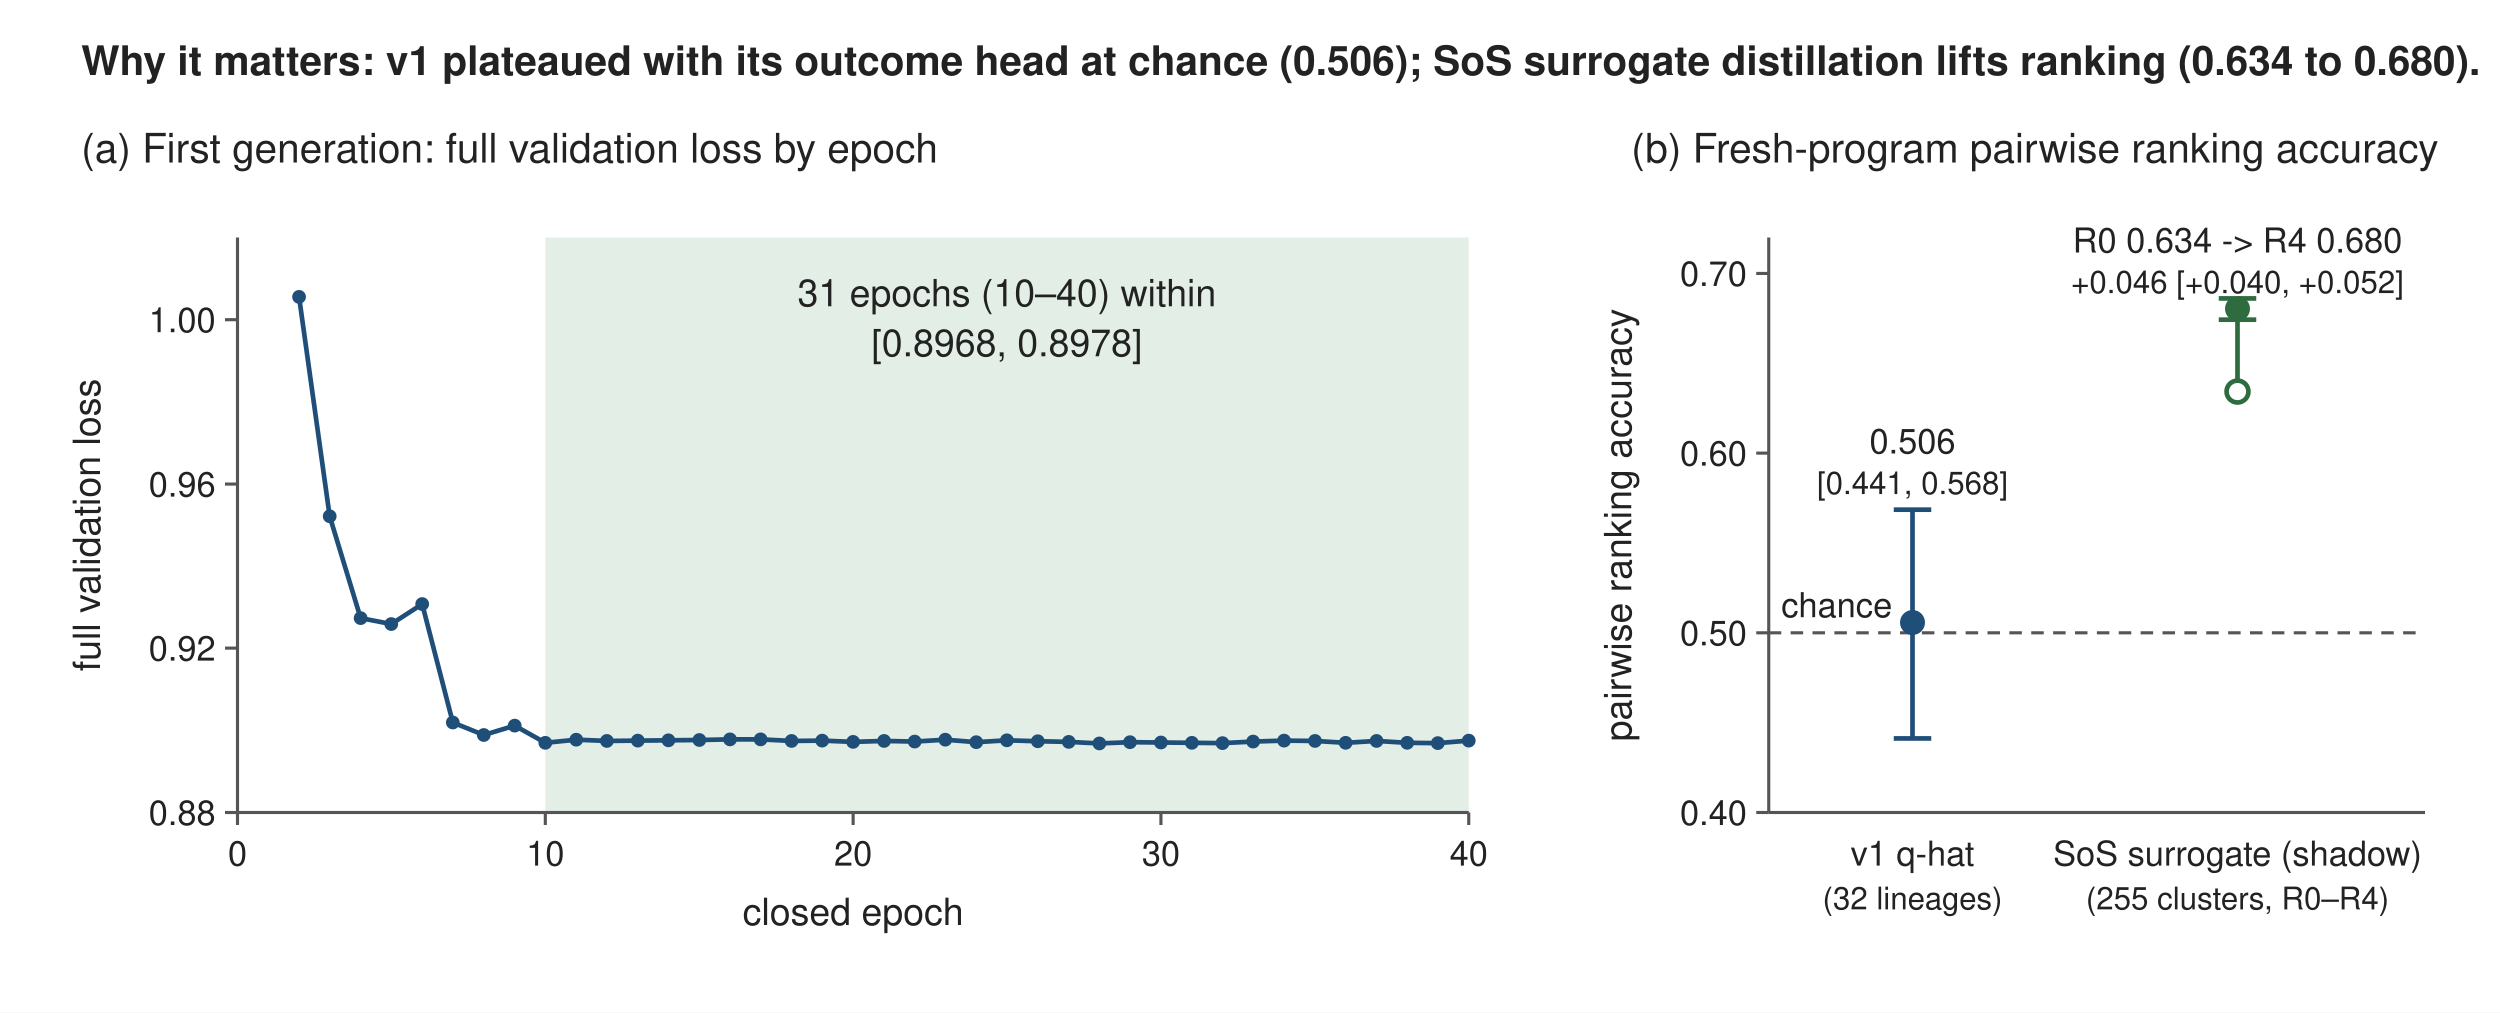
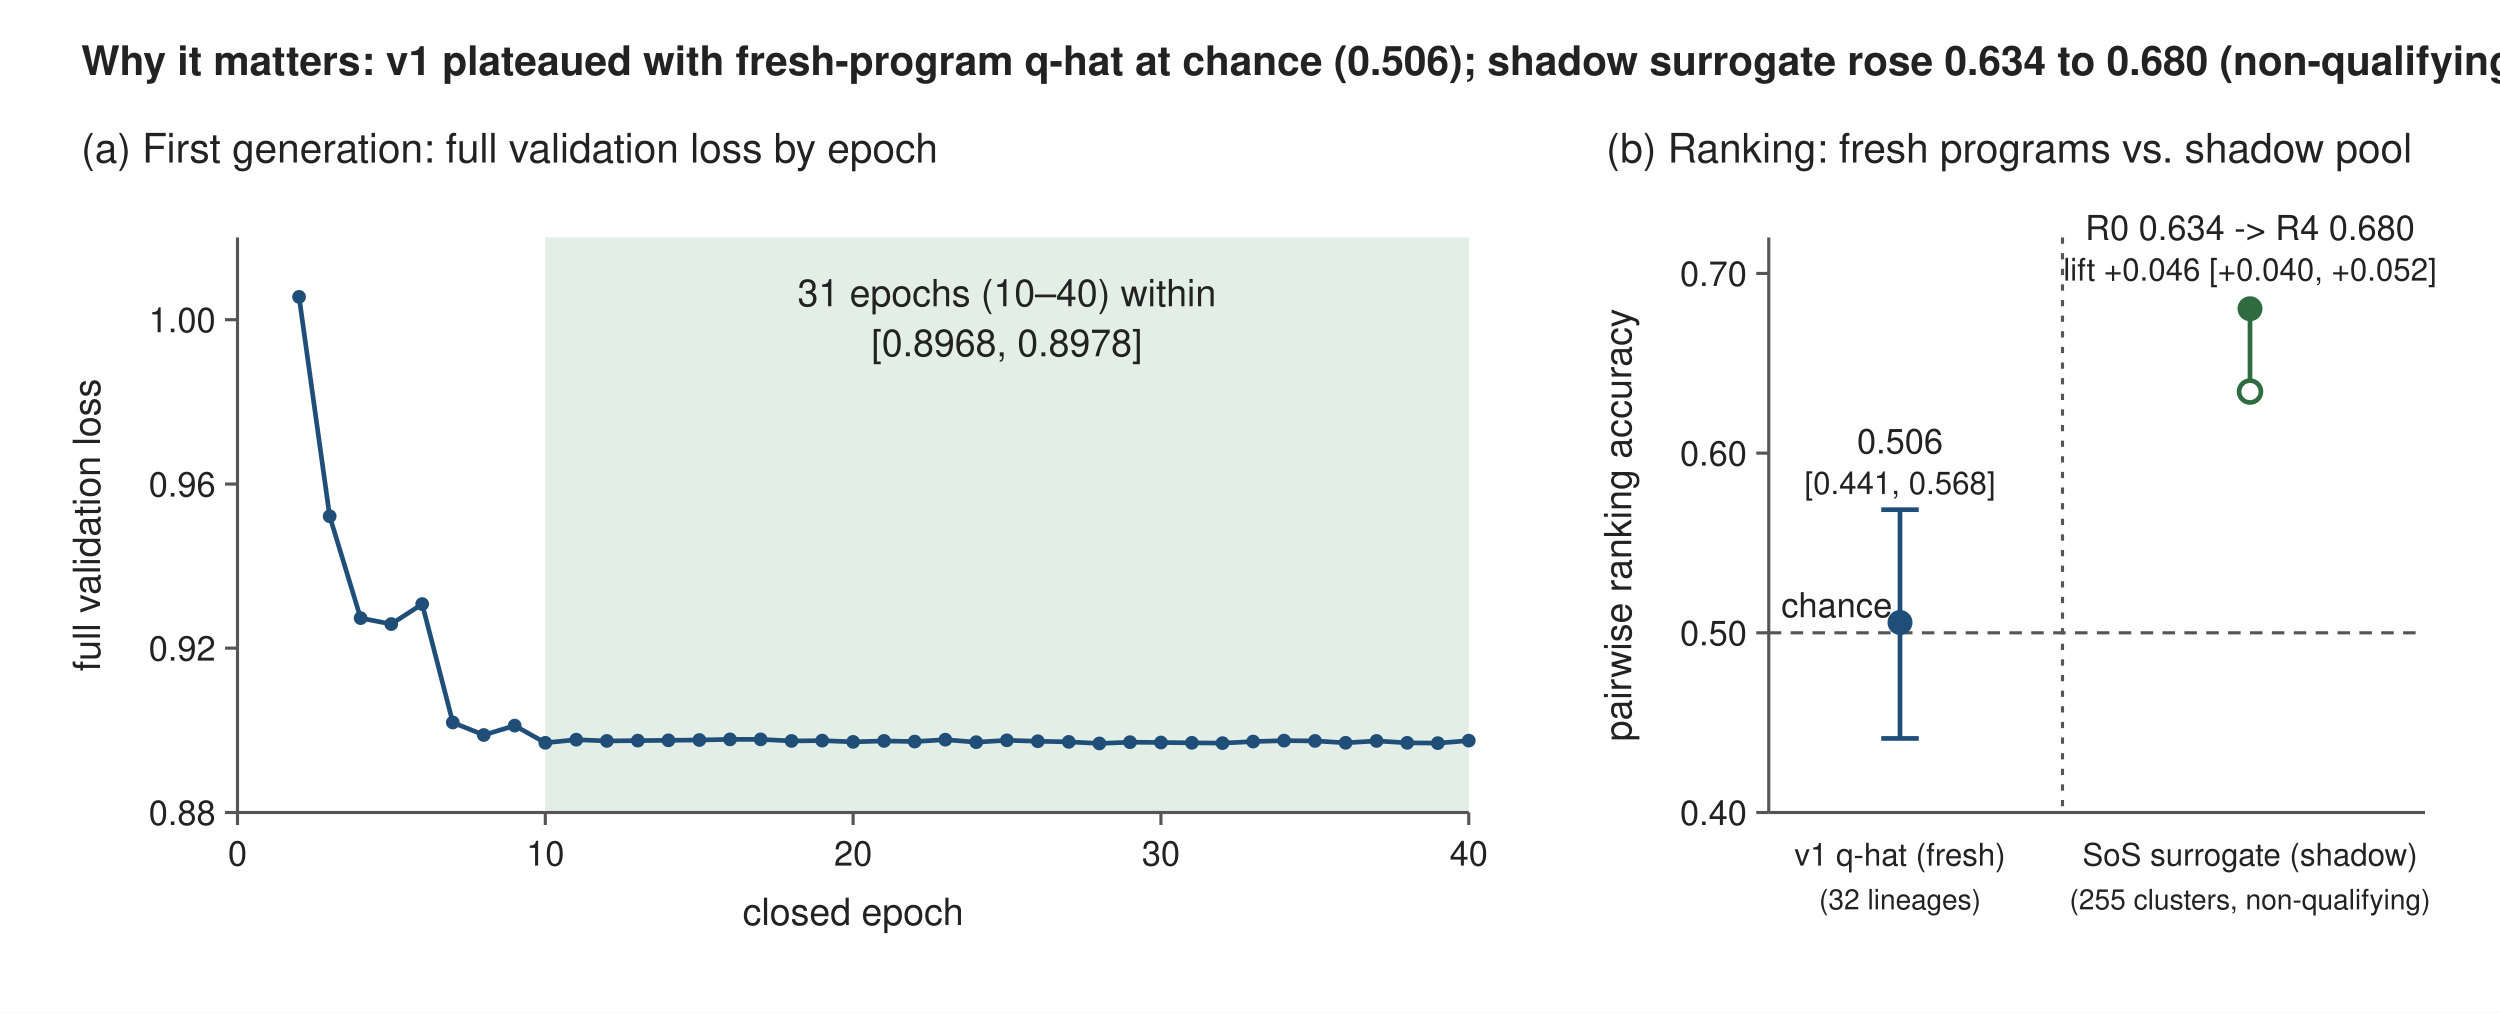
<svg xmlns="http://www.w3.org/2000/svg" width="800" height="324" viewBox="0 0 800 324" font-family="Helvetica, Arial, sans-serif">
  <rect x="0" y="0" width="800" height="324" fill="white" />
-   <text x="26.0" y="24.0" text-anchor="start" font-size="13" font-weight="bold" fill="#222222">Why it matters: v1 plateaued with its outcome head at chance (0.506); SoS surrogate distillation lifts ranking (0.634 to 0.680).</text>
+   <text x="26.0" y="24.0" text-anchor="start" font-size="13" font-weight="bold" fill="#222222">Why it matters: v1 plateaued with fresh-program q-hat at chance (0.506); shadow surrogate rose 0.634 to 0.680 (non-qualifying).</text>
  <text x="26.0" y="52.0" text-anchor="start" font-size="13" fill="#222222">(a) First generation: full validation loss by epoch</text>
  <rect x="174.5" y="76.0" width="295.5" height="184.0" fill="#e3efe6" />
  <text x="322.2" y="98.0" text-anchor="middle" font-size="12" fill="#222222">31 epochs (10–40) within</text>
  <text x="322.2" y="114.0" text-anchor="middle" font-size="12" fill="#222222">[0.8968, 0.8978]</text>
  <line x1="76.0" y1="76.0" x2="76.0" y2="260.0" stroke="#555555" stroke-width="1" />
  <line x1="76.0" y1="260.0" x2="470.0" y2="260.0" stroke="#555555" stroke-width="1" />
  <line x1="72.0" y1="260.0" x2="76.0" y2="260.0" stroke="#555555" stroke-width="1" />
  <text x="69.0" y="264.0" text-anchor="end" font-size="11" fill="#222222">0.88</text>
  <line x1="72.0" y1="207.4" x2="76.0" y2="207.4" stroke="#555555" stroke-width="1" />
  <text x="69.0" y="211.4" text-anchor="end" font-size="11" fill="#222222">0.92</text>
  <line x1="72.0" y1="154.9" x2="76.0" y2="154.9" stroke="#555555" stroke-width="1" />
  <text x="69.0" y="158.9" text-anchor="end" font-size="11" fill="#222222">0.96</text>
  <line x1="72.0" y1="102.3" x2="76.0" y2="102.3" stroke="#555555" stroke-width="1" />
  <text x="69.0" y="106.3" text-anchor="end" font-size="11" fill="#222222">1.00</text>
  <text x="32.0" y="168.0" text-anchor="middle" font-size="12" fill="#222222" transform="rotate(-90 32.0 168.0)">full validation loss</text>
  <line x1="76.0" y1="260.0" x2="76.0" y2="264.0" stroke="#555555" stroke-width="1" />
  <text x="76.0" y="277.0" text-anchor="middle" font-size="11" fill="#222222">0</text>
  <line x1="174.5" y1="260.0" x2="174.5" y2="264.0" stroke="#555555" stroke-width="1" />
  <text x="174.5" y="277.0" text-anchor="middle" font-size="11" fill="#222222">10</text>
  <line x1="273.0" y1="260.0" x2="273.0" y2="264.0" stroke="#555555" stroke-width="1" />
  <text x="273.0" y="277.0" text-anchor="middle" font-size="11" fill="#222222">20</text>
  <line x1="371.5" y1="260.0" x2="371.5" y2="264.0" stroke="#555555" stroke-width="1" />
  <text x="371.5" y="277.0" text-anchor="middle" font-size="11" fill="#222222">30</text>
  <line x1="470.0" y1="260.0" x2="470.0" y2="264.0" stroke="#555555" stroke-width="1" />
  <text x="470.0" y="277.0" text-anchor="middle" font-size="11" fill="#222222">40</text>
  <text x="273.0" y="296.0" text-anchor="middle" font-size="12" fill="#222222">closed epoch</text>
  <polyline points="95.7,95.0 105.5,165.2 115.4,197.8 125.2,199.7 135.1,193.3 144.9,231.2 154.8,235.2 164.7,232.2 174.5,237.7 184.4,236.7 194.2,237.1 204.1,237.0 213.9,236.9 223.8,236.8 233.6,236.6 243.4,236.6 253.3,237.1 263.1,237.0 273.0,237.4 282.9,237.1 292.7,237.3 302.5,236.7 312.4,237.5 322.2,236.9 332.1,237.2 342.0,237.4 351.8,237.9 361.6,237.5 371.5,237.6 381.4,237.7 391.2,237.8 401.0,237.3 410.9,237.0 420.8,237.1 430.6,237.7 440.5,237.1 450.3,237.7 460.1,237.8 470.0,237.0" fill="none" stroke="#1f4e79" stroke-width="1.5" />
  <circle cx="95.7" cy="95.0" r="2.2" fill="#1f4e79" />
  <circle cx="105.5" cy="165.2" r="2.2" fill="#1f4e79" />
  <circle cx="115.4" cy="197.8" r="2.2" fill="#1f4e79" />
  <circle cx="125.2" cy="199.7" r="2.2" fill="#1f4e79" />
  <circle cx="135.1" cy="193.3" r="2.2" fill="#1f4e79" />
  <circle cx="144.9" cy="231.2" r="2.2" fill="#1f4e79" />
  <circle cx="154.8" cy="235.2" r="2.2" fill="#1f4e79" />
  <circle cx="164.7" cy="232.2" r="2.2" fill="#1f4e79" />
  <circle cx="174.5" cy="237.7" r="2.2" fill="#1f4e79" />
  <circle cx="184.4" cy="236.7" r="2.2" fill="#1f4e79" />
  <circle cx="194.2" cy="237.1" r="2.2" fill="#1f4e79" />
  <circle cx="204.1" cy="237.0" r="2.2" fill="#1f4e79" />
  <circle cx="213.9" cy="236.9" r="2.2" fill="#1f4e79" />
  <circle cx="223.8" cy="236.8" r="2.2" fill="#1f4e79" />
  <circle cx="233.6" cy="236.6" r="2.2" fill="#1f4e79" />
  <circle cx="243.4" cy="236.6" r="2.2" fill="#1f4e79" />
  <circle cx="253.3" cy="237.1" r="2.2" fill="#1f4e79" />
  <circle cx="263.1" cy="237.0" r="2.2" fill="#1f4e79" />
  <circle cx="273.0" cy="237.4" r="2.2" fill="#1f4e79" />
  <circle cx="282.9" cy="237.1" r="2.2" fill="#1f4e79" />
  <circle cx="292.7" cy="237.3" r="2.2" fill="#1f4e79" />
  <circle cx="302.5" cy="236.7" r="2.2" fill="#1f4e79" />
  <circle cx="312.4" cy="237.5" r="2.2" fill="#1f4e79" />
  <circle cx="322.2" cy="236.9" r="2.2" fill="#1f4e79" />
  <circle cx="332.1" cy="237.2" r="2.2" fill="#1f4e79" />
  <circle cx="342.0" cy="237.4" r="2.2" fill="#1f4e79" />
  <circle cx="351.8" cy="237.9" r="2.2" fill="#1f4e79" />
  <circle cx="361.6" cy="237.5" r="2.2" fill="#1f4e79" />
  <circle cx="371.5" cy="237.6" r="2.2" fill="#1f4e79" />
  <circle cx="381.4" cy="237.7" r="2.2" fill="#1f4e79" />
  <circle cx="391.2" cy="237.8" r="2.2" fill="#1f4e79" />
  <circle cx="401.0" cy="237.3" r="2.2" fill="#1f4e79" />
  <circle cx="410.9" cy="237.0" r="2.2" fill="#1f4e79" />
  <circle cx="420.8" cy="237.1" r="2.2" fill="#1f4e79" />
  <circle cx="430.6" cy="237.7" r="2.2" fill="#1f4e79" />
  <circle cx="440.5" cy="237.1" r="2.2" fill="#1f4e79" />
  <circle cx="450.3" cy="237.7" r="2.2" fill="#1f4e79" />
  <circle cx="460.1" cy="237.8" r="2.2" fill="#1f4e79" />
  <circle cx="470.0" cy="237.0" r="2.2" fill="#1f4e79" />
-   <text x="522.0" y="52.0" text-anchor="start" font-size="13" fill="#222222">(b) Fresh-program pairwise ranking accuracy</text>
+   <text x="514.0" y="52.0" text-anchor="start" font-size="13" fill="#222222">(b) Ranking: fresh programs vs. shadow pool</text>
  <line x1="566.0" y1="76.0" x2="566.0" y2="260.0" stroke="#555555" stroke-width="1" />
  <line x1="566.0" y1="260.0" x2="776.0" y2="260.0" stroke="#555555" stroke-width="1" />
  <line x1="562.0" y1="260.0" x2="566.0" y2="260.0" stroke="#555555" stroke-width="1" />
  <text x="559.0" y="264.0" text-anchor="end" font-size="11" fill="#222222">0.40</text>
  <line x1="562.0" y1="202.5" x2="566.0" y2="202.5" stroke="#555555" stroke-width="1" />
  <text x="559.0" y="206.5" text-anchor="end" font-size="11" fill="#222222">0.50</text>
  <line x1="562.0" y1="145.0" x2="566.0" y2="145.0" stroke="#555555" stroke-width="1" />
  <text x="559.0" y="149.0" text-anchor="end" font-size="11" fill="#222222">0.60</text>
  <line x1="562.0" y1="87.5" x2="566.0" y2="87.5" stroke="#555555" stroke-width="1" />
  <text x="559.0" y="91.5" text-anchor="end" font-size="11" fill="#222222">0.70</text>
  <text x="522.0" y="168.0" text-anchor="middle" font-size="12" fill="#222222" transform="rotate(-90 522.0 168.0)">pairwise ranking accuracy</text>
  <line x1="566.0" y1="202.5" x2="776.0" y2="202.5" stroke="#555555" stroke-width="1" stroke-dasharray="4 3" />
  <text x="570.0" y="197.5" text-anchor="start" font-size="11" fill="#222222">chance</text>
-   <line x1="612.0" y1="236.3" x2="612.0" y2="163.1" stroke="#1f4e79" stroke-width="1.5" />
-   <line x1="606.0" y1="236.3" x2="618.0" y2="236.3" stroke="#1f4e79" stroke-width="1.5" />
-   <line x1="606.0" y1="163.1" x2="618.0" y2="163.1" stroke="#1f4e79" stroke-width="1.5" />
-   <circle cx="612.0" cy="199.2" r="4" fill="#1f4e79" />
-   <text x="612.0" y="145.1" text-anchor="middle" font-size="11" fill="#222222">0.506</text>
-   <text x="612.0" y="158.1" text-anchor="middle" font-size="10" fill="#222222">[0.441, 0.568]</text>
-   <text x="612.0" y="277.0" text-anchor="middle" font-size="11" fill="#222222">v1 q-hat</text>
-   <text x="612.0" y="291.0" text-anchor="middle" font-size="10" fill="#222222">(32 lineages)</text>
-   <line x1="716.0" y1="125.3" x2="716.0" y2="98.8" stroke="#2e6b3e" stroke-width="1.5" />
-   <line x1="710.0" y1="102.3" x2="722.0" y2="102.3" stroke="#2e6b3e" stroke-width="1.5" />
-   <line x1="710.0" y1="95.5" x2="722.0" y2="95.5" stroke="#2e6b3e" stroke-width="1.5" />
-   <circle cx="716.0" cy="125.3" r="3.5" fill="white" stroke="#2e6b3e" stroke-width="1.5" />
-   <circle cx="716.0" cy="98.8" r="4" fill="#2e6b3e" />
-   <text x="716.0" y="80.8" text-anchor="middle" font-size="11" fill="#222222">R0 0.634 -&gt; R4 0.680</text>
-   <text x="716.0" y="93.8" text-anchor="middle" font-size="10" fill="#222222">+0.046 [+0.040, +0.052]</text>
-   <text x="716.0" y="277.0" text-anchor="middle" font-size="11" fill="#222222">SoS surrogate (shadow)</text>
-   <text x="716.0" y="291.0" text-anchor="middle" font-size="10" fill="#222222">(255 clusters, R0–R4)</text>
+   <line x1="660.0" y1="76.0" x2="660.0" y2="260.0" stroke="#555555" stroke-width="1" stroke-dasharray="2 3" />
+   <line x1="608.0" y1="236.3" x2="608.0" y2="163.1" stroke="#1f4e79" stroke-width="1.5" />
+   <line x1="602.0" y1="236.3" x2="614.0" y2="236.3" stroke="#1f4e79" stroke-width="1.5" />
+   <line x1="602.0" y1="163.1" x2="614.0" y2="163.1" stroke="#1f4e79" stroke-width="1.5" />
+   <circle cx="608.0" cy="199.2" r="4" fill="#1f4e79" />
+   <text x="608.0" y="145.1" text-anchor="middle" font-size="11" fill="#222222">0.506</text>
+   <text x="608.0" y="158.1" text-anchor="middle" font-size="10" fill="#222222">[0.441, 0.568]</text>
+   <text x="608.0" y="277.0" text-anchor="middle" font-size="10" fill="#222222">v1 q-hat (fresh)</text>
+   <text x="608.0" y="291.0" text-anchor="middle" font-size="9" fill="#222222">(32 lineages)</text>
+   <line x1="720.0" y1="125.3" x2="720.0" y2="98.8" stroke="#2e6b3e" stroke-width="1.5" />
+   <circle cx="720.0" cy="125.3" r="3.5" fill="white" stroke="#2e6b3e" stroke-width="1.5" />
+   <circle cx="720.0" cy="98.8" r="4" fill="#2e6b3e" />
+   <text x="720.0" y="76.8" text-anchor="middle" font-size="11" fill="#222222">R0 0.634 -&gt; R4 0.680</text>
+   <text x="720.0" y="89.8" text-anchor="middle" font-size="10" fill="#222222">lift +0.046 [+0.040, +0.052]</text>
+   <text x="720.0" y="277.0" text-anchor="middle" font-size="10" fill="#222222">SoS surrogate (shadow)</text>
+   <text x="720.0" y="291.0" text-anchor="middle" font-size="9" fill="#222222">(255 clusters, non-qualifying)</text>
</svg>
